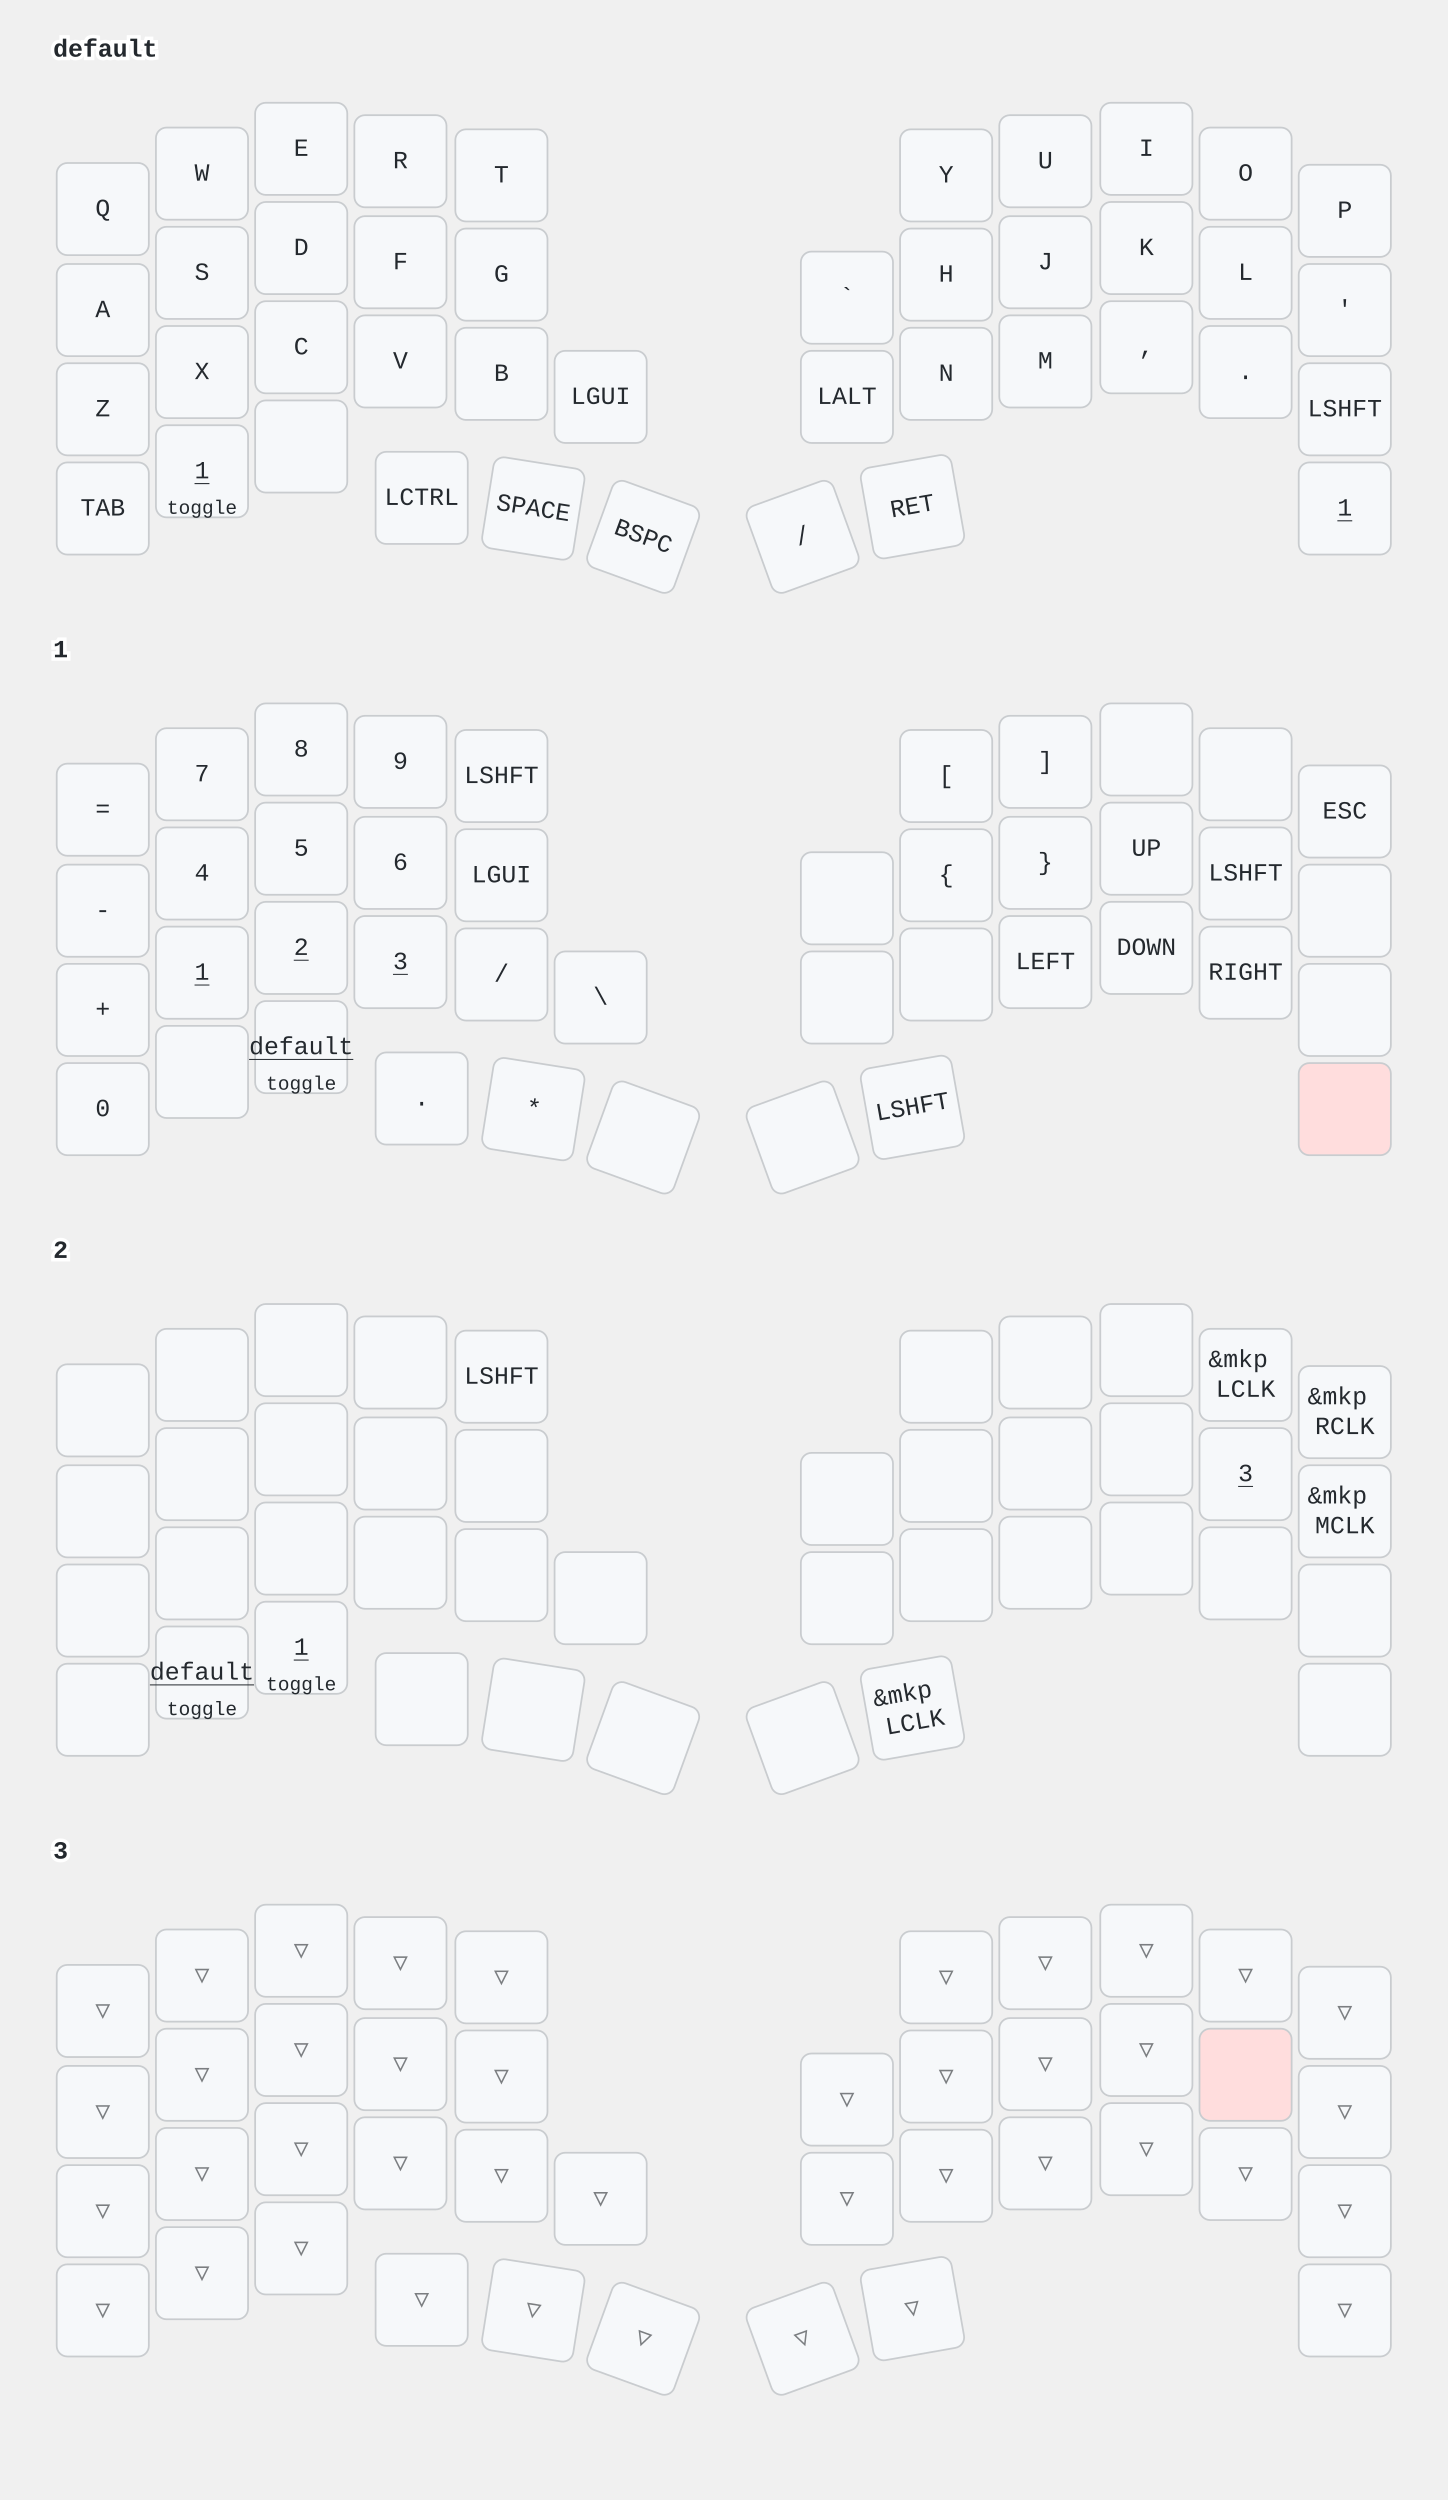
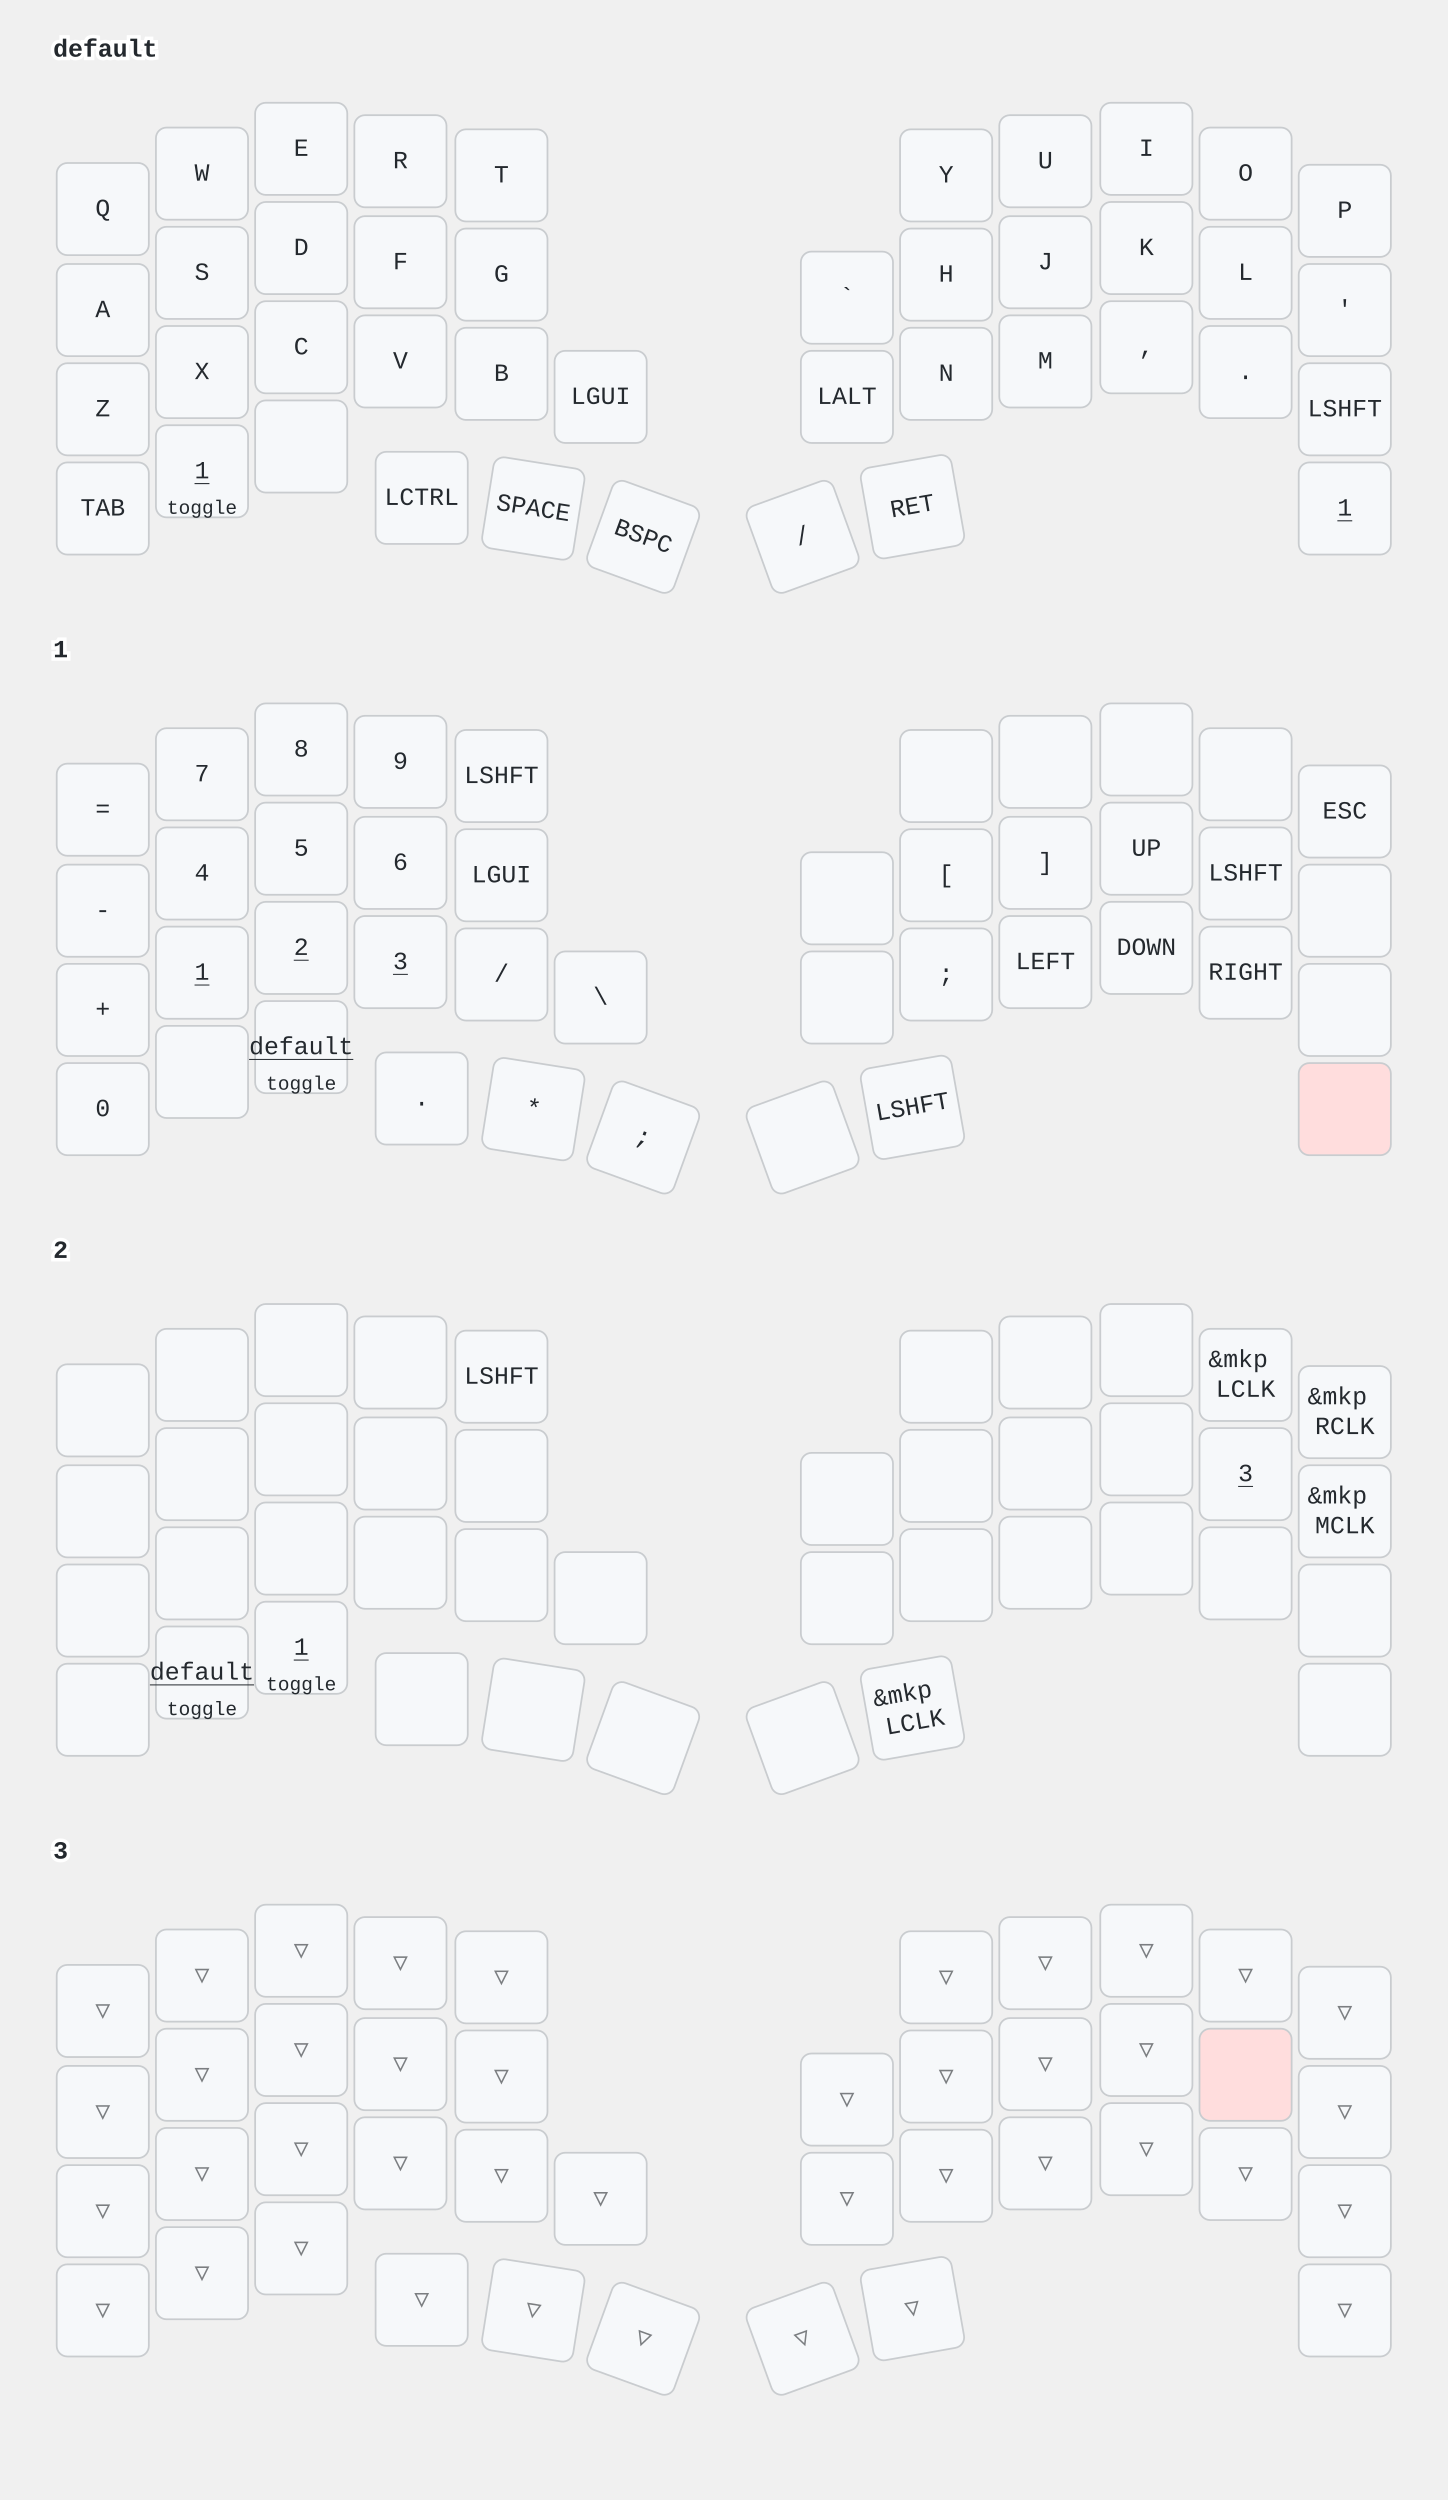
<svg xmlns="http://www.w3.org/2000/svg" width="817" height="1411" viewBox="0 0 817 1411" class="keymap">
  <style>/* inherit to force styles through use tags */
svg path {
    fill: inherit;
}

/* font and background color specifications */
svg.keymap {
    font-family: SFMono-Regular,Consolas,Liberation Mono,Menlo,monospace;
    font-size: 14px;
    font-kerning: normal;
    text-rendering: optimizeLegibility;
    fill: #24292e;
}

/* default key styling */
rect.key {
    fill: #f6f8fa;
}

rect.key, rect.combo {
    stroke: #c9cccf;
    stroke-width: 1;
}

/* default key side styling, only used is draw_key_sides is set */
rect.side {
    filter: brightness(90%);
}

/* color accent for combo boxes */
rect.combo, rect.combo-separate {
    fill: #cdf;
}

/* color accent for held keys */
rect.held, rect.combo.held {
    fill: #fdd;
}

/* color accent for ghost (optional) keys */
rect.ghost, rect.combo.ghost {
    stroke-dasharray: 4, 4;
    stroke-width: 2;
}

text {
    text-anchor: middle;
    dominant-baseline: middle;
}

/* styling for layer labels */
text.label {
    font-weight: bold;
    text-anchor: start;
    stroke: white;
    stroke-width: 4;
    paint-order: stroke;
}

/* styling for optional footer */
text.footer {
    text-anchor: end;
    dominant-baseline: auto;
    stroke: white;
    stroke-width: 4;
    paint-order: stroke;
}

/* styling for combo tap, and key non-tap label text */
text.combo, text.hold, text.shifted, text.left, text.right, text.tl, text.tr, text.bl, text.br {
    font-size: 11px;
}

text.hold, text.bl, text.br {
    text-anchor: middle;
    dominant-baseline: auto;
}

text.shifted, text.tl, text.tr {
    text-anchor: middle;
    dominant-baseline: hanging;
}

text.left, text.tl, text.bl {
    text-anchor: start;
}

text.right, text.tr, text.br {
    text-anchor: end;
}

text.layer-activator {
    text-decoration: underline;
}

/* styling for hold/shifted label text in combo box */
text.combo.hold, text.combo.shifted, text.combo.left, text.combo.right {
    font-size: 8px;
}

/* lighter symbol for transparent keys */
text.trans {
    fill: #7b7e81;
}

/* styling for combo dendrons */
path.combo {
    stroke-width: 1;
    stroke: gray;
    fill: none;
}

/* Start Tabler Icons Cleanup */
/* cannot use height/width with glyphs */
.icon-tabler &gt; path {
    fill: inherit;
    stroke: inherit;
    stroke-width: 2;
}
/* hide tabler's default box */
.icon-tabler &gt; path[stroke="none"][fill="none"] {
    visibility: hidden;
}
/* End Tabler Icons Cleanup */
</style>
  <g transform="translate(30, 0)" class="layer-default">
    <text x="0" y="28" class="label" id="default">default</text>
    <g transform="translate(0, 56)">
      <g transform="translate(28, 62)" class="key keypos-0">
        <rect rx="6" ry="6" x="-26" y="-26" width="52" height="52" class="key" />
        <text x="0" y="0" class="key tap">Q</text>
      </g>
      <g transform="translate(84, 42)" class="key keypos-1">
        <rect rx="6" ry="6" x="-26" y="-26" width="52" height="52" class="key" />
        <text x="0" y="0" class="key tap">W</text>
      </g>
      <g transform="translate(140, 28)" class="key keypos-2">
        <rect rx="6" ry="6" x="-26" y="-26" width="52" height="52" class="key" />
        <text x="0" y="0" class="key tap">E</text>
      </g>
      <g transform="translate(196, 35)" class="key keypos-3">
        <rect rx="6" ry="6" x="-26" y="-26" width="52" height="52" class="key" />
        <text x="0" y="0" class="key tap">R</text>
      </g>
      <g transform="translate(253, 43)" class="key keypos-4">
        <rect rx="6" ry="6" x="-26" y="-26" width="52" height="52" class="key" />
        <text x="0" y="0" class="key tap">T</text>
      </g>
      <g transform="translate(504, 43)" class="key keypos-5">
        <rect rx="6" ry="6" x="-26" y="-26" width="52" height="52" class="key" />
        <text x="0" y="0" class="key tap">Y</text>
      </g>
      <g transform="translate(560, 35)" class="key keypos-6">
        <rect rx="6" ry="6" x="-26" y="-26" width="52" height="52" class="key" />
        <text x="0" y="0" class="key tap">U</text>
      </g>
      <g transform="translate(617, 28)" class="key keypos-7">
        <rect rx="6" ry="6" x="-26" y="-26" width="52" height="52" class="key" />
        <text x="0" y="0" class="key tap">I</text>
      </g>
      <g transform="translate(673, 42)" class="key keypos-8">
        <rect rx="6" ry="6" x="-26" y="-26" width="52" height="52" class="key" />
        <text x="0" y="0" class="key tap">O</text>
      </g>
      <g transform="translate(729, 63)" class="key keypos-9">
        <rect rx="6" ry="6" x="-26" y="-26" width="52" height="52" class="key" />
        <text x="0" y="0" class="key tap">P</text>
      </g>
      <g transform="translate(28, 119)" class="key keypos-10">
        <rect rx="6" ry="6" x="-26" y="-26" width="52" height="52" class="key" />
        <text x="0" y="0" class="key tap">A</text>
      </g>
      <g transform="translate(84, 98)" class="key keypos-11">
        <rect rx="6" ry="6" x="-26" y="-26" width="52" height="52" class="key" />
        <text x="0" y="0" class="key tap">S</text>
      </g>
      <g transform="translate(140, 84)" class="key keypos-12">
        <rect rx="6" ry="6" x="-26" y="-26" width="52" height="52" class="key" />
        <text x="0" y="0" class="key tap">D</text>
      </g>
      <g transform="translate(196, 92)" class="key keypos-13">
        <rect rx="6" ry="6" x="-26" y="-26" width="52" height="52" class="key" />
        <text x="0" y="0" class="key tap">F</text>
      </g>
      <g transform="translate(253, 99)" class="key keypos-14">
        <rect rx="6" ry="6" x="-26" y="-26" width="52" height="52" class="key" />
        <text x="0" y="0" class="key tap">G</text>
      </g>
      <g transform="translate(448, 112)" class="key keypos-15">
        <rect rx="6" ry="6" x="-26" y="-26" width="52" height="52" class="key" />
        <text x="0" y="0" class="key tap">`</text>
      </g>
      <g transform="translate(504, 99)" class="key keypos-16">
        <rect rx="6" ry="6" x="-26" y="-26" width="52" height="52" class="key" />
        <text x="0" y="0" class="key tap">H</text>
      </g>
      <g transform="translate(560, 92)" class="key keypos-17">
        <rect rx="6" ry="6" x="-26" y="-26" width="52" height="52" class="key" />
        <text x="0" y="0" class="key tap">J</text>
      </g>
      <g transform="translate(617, 84)" class="key keypos-18">
        <rect rx="6" ry="6" x="-26" y="-26" width="52" height="52" class="key" />
        <text x="0" y="0" class="key tap">K</text>
      </g>
      <g transform="translate(673, 98)" class="key keypos-19">
        <rect rx="6" ry="6" x="-26" y="-26" width="52" height="52" class="key" />
        <text x="0" y="0" class="key tap">L</text>
      </g>
      <g transform="translate(729, 119)" class="key keypos-20">
        <rect rx="6" ry="6" x="-26" y="-26" width="52" height="52" class="key" />
        <text x="0" y="0" class="key tap">'</text>
      </g>
      <g transform="translate(28, 175)" class="key keypos-21">
        <rect rx="6" ry="6" x="-26" y="-26" width="52" height="52" class="key" />
        <text x="0" y="0" class="key tap">Z</text>
      </g>
      <g transform="translate(84, 154)" class="key keypos-22">
        <rect rx="6" ry="6" x="-26" y="-26" width="52" height="52" class="key" />
        <text x="0" y="0" class="key tap">X</text>
      </g>
      <g transform="translate(140, 140)" class="key keypos-23">
        <rect rx="6" ry="6" x="-26" y="-26" width="52" height="52" class="key" />
        <text x="0" y="0" class="key tap">C</text>
      </g>
      <g transform="translate(196, 148)" class="key keypos-24">
        <rect rx="6" ry="6" x="-26" y="-26" width="52" height="52" class="key" />
        <text x="0" y="0" class="key tap">V</text>
      </g>
      <g transform="translate(253, 155)" class="key keypos-25">
        <rect rx="6" ry="6" x="-26" y="-26" width="52" height="52" class="key" />
        <text x="0" y="0" class="key tap">B</text>
      </g>
      <g transform="translate(309, 168)" class="key keypos-26">
        <rect rx="6" ry="6" x="-26" y="-26" width="52" height="52" class="key" />
        <text x="0" y="0" class="key tap">LGUI</text>
      </g>
      <g transform="translate(448, 168)" class="key keypos-27">
        <rect rx="6" ry="6" x="-26" y="-26" width="52" height="52" class="key" />
        <text x="0" y="0" class="key tap">LALT</text>
      </g>
      <g transform="translate(504, 155)" class="key keypos-28">
        <rect rx="6" ry="6" x="-26" y="-26" width="52" height="52" class="key" />
        <text x="0" y="0" class="key tap">N</text>
      </g>
      <g transform="translate(560, 148)" class="key keypos-29">
        <rect rx="6" ry="6" x="-26" y="-26" width="52" height="52" class="key" />
        <text x="0" y="0" class="key tap">M</text>
      </g>
      <g transform="translate(617, 140)" class="key keypos-30">
        <rect rx="6" ry="6" x="-26" y="-26" width="52" height="52" class="key" />
        <text x="0" y="0" class="key tap">,</text>
      </g>
      <g transform="translate(673, 154)" class="key keypos-31">
        <rect rx="6" ry="6" x="-26" y="-26" width="52" height="52" class="key" />
        <text x="0" y="0" class="key tap">.</text>
      </g>
      <g transform="translate(729, 175)" class="key keypos-32">
        <rect rx="6" ry="6" x="-26" y="-26" width="52" height="52" class="key" />
        <text x="0" y="0" class="key tap">LSHFT</text>
      </g>
      <g transform="translate(28, 231)" class="key keypos-33">
        <rect rx="6" ry="6" x="-26" y="-26" width="52" height="52" class="key" />
        <text x="0" y="0" class="key tap">TAB</text>
      </g>
      <g transform="translate(84, 210)" class="key keypos-34">
        <rect rx="6" ry="6" x="-26" y="-26" width="52" height="52" class="key" />
        <a href="#x_x">
          <text x="0" y="0" class="key tap layer-activator">1</text>
        </a>
        <text x="0" y="24" class="key hold">toggle</text>
      </g>
      <g transform="translate(140, 196)" class="key keypos-35">
        <rect rx="6" ry="6" x="-26" y="-26" width="52" height="52" class="key" />
      </g>
      <g transform="translate(208, 225)" class="key keypos-36">
        <rect rx="6" ry="6" x="-26" y="-26" width="52" height="52" class="key" />
        <text x="0" y="0" class="key tap">LCTRL</text>
      </g>
      <g transform="translate(271, 231) rotate(9.0)" class="key keypos-37">
        <rect rx="6" ry="6" x="-26" y="-26" width="52" height="52" class="key" />
        <text x="0" y="0" class="key tap">SPACE</text>
      </g>
      <g transform="translate(333, 247) rotate(20.0)" class="key keypos-38">
        <rect rx="6" ry="6" x="-26" y="-26" width="52" height="52" class="key" />
        <text x="0" y="0" class="key tap">BSPC</text>
      </g>
      <g transform="translate(423, 247) rotate(-20.0)" class="key keypos-39">
        <rect rx="6" ry="6" x="-26" y="-26" width="52" height="52" class="key" />
        <text x="0" y="0" class="key tap">/</text>
      </g>
      <g transform="translate(485, 230) rotate(-10.0)" class="key keypos-40">
        <rect rx="6" ry="6" x="-26" y="-26" width="52" height="52" class="key" />
        <text x="0" y="0" class="key tap">RET</text>
      </g>
      <g transform="translate(729, 231)" class="key keypos-41">
        <rect rx="6" ry="6" x="-26" y="-26" width="52" height="52" class="key" />
        <a href="#x_x">
          <text x="0" y="0" class="key tap layer-activator">1</text>
        </a>
      </g>
    </g>
  </g>
  <g transform="translate(30, 339)" class="layer-1">
    <text x="0" y="28" class="label" id="x_x">1</text>
    <g transform="translate(0, 56)">
      <g transform="translate(28, 62)" class="key keypos-0">
        <rect rx="6" ry="6" x="-26" y="-26" width="52" height="52" class="key" />
        <text x="0" y="0" class="key tap">=</text>
      </g>
      <g transform="translate(84, 42)" class="key keypos-1">
        <rect rx="6" ry="6" x="-26" y="-26" width="52" height="52" class="key" />
        <text x="0" y="0" class="key tap">7</text>
      </g>
      <g transform="translate(140, 28)" class="key keypos-2">
        <rect rx="6" ry="6" x="-26" y="-26" width="52" height="52" class="key" />
        <text x="0" y="0" class="key tap">8</text>
      </g>
      <g transform="translate(196, 35)" class="key keypos-3">
        <rect rx="6" ry="6" x="-26" y="-26" width="52" height="52" class="key" />
        <text x="0" y="0" class="key tap">9</text>
      </g>
      <g transform="translate(253, 43)" class="key keypos-4">
        <rect rx="6" ry="6" x="-26" y="-26" width="52" height="52" class="key" />
        <text x="0" y="0" class="key tap">LSHFT</text>
      </g>
      <g transform="translate(504, 43)" class="key keypos-5">
        <rect rx="6" ry="6" x="-26" y="-26" width="52" height="52" class="key" />
+       </g>
+       <g transform="translate(560, 35)" class="key keypos-6">
+         <rect rx="6" ry="6" x="-26" y="-26" width="52" height="52" class="key" />
+       </g>
+       <g transform="translate(617, 28)" class="key keypos-7">
+         <rect rx="6" ry="6" x="-26" y="-26" width="52" height="52" class="key" />
+       </g>
+       <g transform="translate(673, 42)" class="key keypos-8">
+         <rect rx="6" ry="6" x="-26" y="-26" width="52" height="52" class="key" />
+       </g>
+       <g transform="translate(729, 63)" class="key keypos-9">
+         <rect rx="6" ry="6" x="-26" y="-26" width="52" height="52" class="key" />
+         <text x="0" y="0" class="key tap">ESC</text>
+       </g>
+       <g transform="translate(28, 119)" class="key keypos-10">
+         <rect rx="6" ry="6" x="-26" y="-26" width="52" height="52" class="key" />
+         <text x="0" y="0" class="key tap">-</text>
+       </g>
+       <g transform="translate(84, 98)" class="key keypos-11">
+         <rect rx="6" ry="6" x="-26" y="-26" width="52" height="52" class="key" />
+         <text x="0" y="0" class="key tap">4</text>
+       </g>
+       <g transform="translate(140, 84)" class="key keypos-12">
+         <rect rx="6" ry="6" x="-26" y="-26" width="52" height="52" class="key" />
+         <text x="0" y="0" class="key tap">5</text>
+       </g>
+       <g transform="translate(196, 92)" class="key keypos-13">
+         <rect rx="6" ry="6" x="-26" y="-26" width="52" height="52" class="key" />
+         <text x="0" y="0" class="key tap">6</text>
+       </g>
+       <g transform="translate(253, 99)" class="key keypos-14">
+         <rect rx="6" ry="6" x="-26" y="-26" width="52" height="52" class="key" />
+         <text x="0" y="0" class="key tap">LGUI</text>
+       </g>
+       <g transform="translate(448, 112)" class="key keypos-15">
+         <rect rx="6" ry="6" x="-26" y="-26" width="52" height="52" class="key" />
+       </g>
+       <g transform="translate(504, 99)" class="key keypos-16">
+         <rect rx="6" ry="6" x="-26" y="-26" width="52" height="52" class="key" />
        <text x="0" y="0" class="key tap">[</text>
      </g>
-       <g transform="translate(560, 35)" class="key keypos-6">
+       <g transform="translate(560, 92)" class="key keypos-17">
        <rect rx="6" ry="6" x="-26" y="-26" width="52" height="52" class="key" />
        <text x="0" y="0" class="key tap">]</text>
-       </g>
-       <g transform="translate(617, 28)" class="key keypos-7">
-         <rect rx="6" ry="6" x="-26" y="-26" width="52" height="52" class="key" />
-       </g>
-       <g transform="translate(673, 42)" class="key keypos-8">
-         <rect rx="6" ry="6" x="-26" y="-26" width="52" height="52" class="key" />
-       </g>
-       <g transform="translate(729, 63)" class="key keypos-9">
-         <rect rx="6" ry="6" x="-26" y="-26" width="52" height="52" class="key" />
-         <text x="0" y="0" class="key tap">ESC</text>
-       </g>
-       <g transform="translate(28, 119)" class="key keypos-10">
-         <rect rx="6" ry="6" x="-26" y="-26" width="52" height="52" class="key" />
-         <text x="0" y="0" class="key tap">-</text>
-       </g>
-       <g transform="translate(84, 98)" class="key keypos-11">
-         <rect rx="6" ry="6" x="-26" y="-26" width="52" height="52" class="key" />
-         <text x="0" y="0" class="key tap">4</text>
-       </g>
-       <g transform="translate(140, 84)" class="key keypos-12">
-         <rect rx="6" ry="6" x="-26" y="-26" width="52" height="52" class="key" />
-         <text x="0" y="0" class="key tap">5</text>
-       </g>
-       <g transform="translate(196, 92)" class="key keypos-13">
-         <rect rx="6" ry="6" x="-26" y="-26" width="52" height="52" class="key" />
-         <text x="0" y="0" class="key tap">6</text>
-       </g>
-       <g transform="translate(253, 99)" class="key keypos-14">
-         <rect rx="6" ry="6" x="-26" y="-26" width="52" height="52" class="key" />
-         <text x="0" y="0" class="key tap">LGUI</text>
-       </g>
-       <g transform="translate(448, 112)" class="key keypos-15">
-         <rect rx="6" ry="6" x="-26" y="-26" width="52" height="52" class="key" />
-       </g>
-       <g transform="translate(504, 99)" class="key keypos-16">
-         <rect rx="6" ry="6" x="-26" y="-26" width="52" height="52" class="key" />
-         <text x="0" y="0" class="key tap">{</text>
-       </g>
-       <g transform="translate(560, 92)" class="key keypos-17">
-         <rect rx="6" ry="6" x="-26" y="-26" width="52" height="52" class="key" />
-         <text x="0" y="0" class="key tap">}</text>
      </g>
      <g transform="translate(617, 84)" class="key keypos-18">
        <rect rx="6" ry="6" x="-26" y="-26" width="52" height="52" class="key" />
        <text x="0" y="0" class="key tap">UP</text>
      </g>
      <g transform="translate(673, 98)" class="key keypos-19">
        <rect rx="6" ry="6" x="-26" y="-26" width="52" height="52" class="key" />
        <text x="0" y="0" class="key tap">LSHFT</text>
      </g>
      <g transform="translate(729, 119)" class="key keypos-20">
        <rect rx="6" ry="6" x="-26" y="-26" width="52" height="52" class="key" />
      </g>
      <g transform="translate(28, 175)" class="key keypos-21">
        <rect rx="6" ry="6" x="-26" y="-26" width="52" height="52" class="key" />
        <text x="0" y="0" class="key tap">+</text>
      </g>
      <g transform="translate(84, 154)" class="key keypos-22">
        <rect rx="6" ry="6" x="-26" y="-26" width="52" height="52" class="key" />
        <a href="#x_x">
          <text x="0" y="0" class="key tap layer-activator">1</text>
        </a>
      </g>
      <g transform="translate(140, 140)" class="key keypos-23">
        <rect rx="6" ry="6" x="-26" y="-26" width="52" height="52" class="key" />
        <a href="#x_x">
          <text x="0" y="0" class="key tap layer-activator">2</text>
        </a>
      </g>
      <g transform="translate(196, 148)" class="key keypos-24">
        <rect rx="6" ry="6" x="-26" y="-26" width="52" height="52" class="key" />
        <a href="#x_x">
          <text x="0" y="0" class="key tap layer-activator">3</text>
        </a>
      </g>
      <g transform="translate(253, 155)" class="key keypos-25">
        <rect rx="6" ry="6" x="-26" y="-26" width="52" height="52" class="key" />
        <text x="0" y="0" class="key tap">/</text>
      </g>
      <g transform="translate(309, 168)" class="key keypos-26">
        <rect rx="6" ry="6" x="-26" y="-26" width="52" height="52" class="key" />
        <text x="0" y="0" class="key tap">\</text>
      </g>
      <g transform="translate(448, 168)" class="key keypos-27">
        <rect rx="6" ry="6" x="-26" y="-26" width="52" height="52" class="key" />
      </g>
      <g transform="translate(504, 155)" class="key keypos-28">
        <rect rx="6" ry="6" x="-26" y="-26" width="52" height="52" class="key" />
+         <text x="0" y="0" class="key tap">;</text>
      </g>
      <g transform="translate(560, 148)" class="key keypos-29">
        <rect rx="6" ry="6" x="-26" y="-26" width="52" height="52" class="key" />
        <text x="0" y="0" class="key tap">LEFT</text>
      </g>
      <g transform="translate(617, 140)" class="key keypos-30">
        <rect rx="6" ry="6" x="-26" y="-26" width="52" height="52" class="key" />
        <text x="0" y="0" class="key tap">DOWN</text>
      </g>
      <g transform="translate(673, 154)" class="key keypos-31">
        <rect rx="6" ry="6" x="-26" y="-26" width="52" height="52" class="key" />
        <text x="0" y="0" class="key tap">RIGHT</text>
      </g>
      <g transform="translate(729, 175)" class="key keypos-32">
        <rect rx="6" ry="6" x="-26" y="-26" width="52" height="52" class="key" />
      </g>
      <g transform="translate(28, 231)" class="key keypos-33">
        <rect rx="6" ry="6" x="-26" y="-26" width="52" height="52" class="key" />
        <text x="0" y="0" class="key tap">0</text>
      </g>
      <g transform="translate(84, 210)" class="key keypos-34">
        <rect rx="6" ry="6" x="-26" y="-26" width="52" height="52" class="key" />
      </g>
      <g transform="translate(140, 196)" class="key keypos-35">
        <rect rx="6" ry="6" x="-26" y="-26" width="52" height="52" class="key" />
        <a href="#default">
          <text x="0" y="0" class="key tap layer-activator">default</text>
        </a>
        <text x="0" y="24" class="key hold">toggle</text>
      </g>
      <g transform="translate(208, 225)" class="key keypos-36">
        <rect rx="6" ry="6" x="-26" y="-26" width="52" height="52" class="key" />
        <text x="0" y="0" class="key tap">.</text>
      </g>
      <g transform="translate(271, 231) rotate(9.0)" class="key keypos-37">
        <rect rx="6" ry="6" x="-26" y="-26" width="52" height="52" class="key" />
        <text x="0" y="0" class="key tap">*</text>
      </g>
      <g transform="translate(333, 247) rotate(20.0)" class="key keypos-38">
        <rect rx="6" ry="6" x="-26" y="-26" width="52" height="52" class="key" />
+         <text x="0" y="0" class="key tap">;</text>
      </g>
      <g transform="translate(423, 247) rotate(-20.0)" class="key keypos-39">
        <rect rx="6" ry="6" x="-26" y="-26" width="52" height="52" class="key" />
      </g>
      <g transform="translate(485, 230) rotate(-10.0)" class="key keypos-40">
        <rect rx="6" ry="6" x="-26" y="-26" width="52" height="52" class="key" />
        <text x="0" y="0" class="key tap">LSHFT</text>
      </g>
      <g transform="translate(729, 231)" class="key held keypos-41">
        <rect rx="6" ry="6" x="-26" y="-26" width="52" height="52" class="key held" />
      </g>
    </g>
  </g>
  <g transform="translate(30, 678)" class="layer-2">
    <text x="0" y="28" class="label" id="x_x">2</text>
    <g transform="translate(0, 56)">
      <g transform="translate(28, 62)" class="key keypos-0">
        <rect rx="6" ry="6" x="-26" y="-26" width="52" height="52" class="key" />
      </g>
      <g transform="translate(84, 42)" class="key keypos-1">
        <rect rx="6" ry="6" x="-26" y="-26" width="52" height="52" class="key" />
      </g>
      <g transform="translate(140, 28)" class="key keypos-2">
        <rect rx="6" ry="6" x="-26" y="-26" width="52" height="52" class="key" />
      </g>
      <g transform="translate(196, 35)" class="key keypos-3">
        <rect rx="6" ry="6" x="-26" y="-26" width="52" height="52" class="key" />
      </g>
      <g transform="translate(253, 43)" class="key keypos-4">
        <rect rx="6" ry="6" x="-26" y="-26" width="52" height="52" class="key" />
        <text x="0" y="0" class="key tap">LSHFT</text>
      </g>
      <g transform="translate(504, 43)" class="key keypos-5">
        <rect rx="6" ry="6" x="-26" y="-26" width="52" height="52" class="key" />
      </g>
      <g transform="translate(560, 35)" class="key keypos-6">
        <rect rx="6" ry="6" x="-26" y="-26" width="52" height="52" class="key" />
      </g>
      <g transform="translate(617, 28)" class="key keypos-7">
        <rect rx="6" ry="6" x="-26" y="-26" width="52" height="52" class="key" />
      </g>
      <g transform="translate(673, 42)" class="key keypos-8">
        <rect rx="6" ry="6" x="-26" y="-26" width="52" height="52" class="key" />
        <text x="0" y="0" class="key tap">
          <tspan x="0" dy="-0.6em">&amp;mkp</tspan>
          <tspan x="0" dy="1.2em">LCLK</tspan>
        </text>
      </g>
      <g transform="translate(729, 63)" class="key keypos-9">
        <rect rx="6" ry="6" x="-26" y="-26" width="52" height="52" class="key" />
        <text x="0" y="0" class="key tap">
          <tspan x="0" dy="-0.6em">&amp;mkp</tspan>
          <tspan x="0" dy="1.2em">RCLK</tspan>
        </text>
      </g>
      <g transform="translate(28, 119)" class="key keypos-10">
        <rect rx="6" ry="6" x="-26" y="-26" width="52" height="52" class="key" />
      </g>
      <g transform="translate(84, 98)" class="key keypos-11">
        <rect rx="6" ry="6" x="-26" y="-26" width="52" height="52" class="key" />
      </g>
      <g transform="translate(140, 84)" class="key keypos-12">
        <rect rx="6" ry="6" x="-26" y="-26" width="52" height="52" class="key" />
      </g>
      <g transform="translate(196, 92)" class="key keypos-13">
        <rect rx="6" ry="6" x="-26" y="-26" width="52" height="52" class="key" />
      </g>
      <g transform="translate(253, 99)" class="key keypos-14">
        <rect rx="6" ry="6" x="-26" y="-26" width="52" height="52" class="key" />
      </g>
      <g transform="translate(448, 112)" class="key keypos-15">
        <rect rx="6" ry="6" x="-26" y="-26" width="52" height="52" class="key" />
      </g>
      <g transform="translate(504, 99)" class="key keypos-16">
        <rect rx="6" ry="6" x="-26" y="-26" width="52" height="52" class="key" />
      </g>
      <g transform="translate(560, 92)" class="key keypos-17">
        <rect rx="6" ry="6" x="-26" y="-26" width="52" height="52" class="key" />
      </g>
      <g transform="translate(617, 84)" class="key keypos-18">
        <rect rx="6" ry="6" x="-26" y="-26" width="52" height="52" class="key" />
      </g>
      <g transform="translate(673, 98)" class="key keypos-19">
        <rect rx="6" ry="6" x="-26" y="-26" width="52" height="52" class="key" />
        <a href="#x_x">
          <text x="0" y="0" class="key tap layer-activator">3</text>
        </a>
      </g>
      <g transform="translate(729, 119)" class="key keypos-20">
        <rect rx="6" ry="6" x="-26" y="-26" width="52" height="52" class="key" />
        <text x="0" y="0" class="key tap">
          <tspan x="0" dy="-0.6em">&amp;mkp</tspan>
          <tspan x="0" dy="1.2em">MCLK</tspan>
        </text>
      </g>
      <g transform="translate(28, 175)" class="key keypos-21">
        <rect rx="6" ry="6" x="-26" y="-26" width="52" height="52" class="key" />
      </g>
      <g transform="translate(84, 154)" class="key keypos-22">
        <rect rx="6" ry="6" x="-26" y="-26" width="52" height="52" class="key" />
      </g>
      <g transform="translate(140, 140)" class="key keypos-23">
        <rect rx="6" ry="6" x="-26" y="-26" width="52" height="52" class="key" />
      </g>
      <g transform="translate(196, 148)" class="key keypos-24">
        <rect rx="6" ry="6" x="-26" y="-26" width="52" height="52" class="key" />
      </g>
      <g transform="translate(253, 155)" class="key keypos-25">
        <rect rx="6" ry="6" x="-26" y="-26" width="52" height="52" class="key" />
      </g>
      <g transform="translate(309, 168)" class="key keypos-26">
        <rect rx="6" ry="6" x="-26" y="-26" width="52" height="52" class="key" />
      </g>
      <g transform="translate(448, 168)" class="key keypos-27">
        <rect rx="6" ry="6" x="-26" y="-26" width="52" height="52" class="key" />
      </g>
      <g transform="translate(504, 155)" class="key keypos-28">
        <rect rx="6" ry="6" x="-26" y="-26" width="52" height="52" class="key" />
      </g>
      <g transform="translate(560, 148)" class="key keypos-29">
        <rect rx="6" ry="6" x="-26" y="-26" width="52" height="52" class="key" />
      </g>
      <g transform="translate(617, 140)" class="key keypos-30">
        <rect rx="6" ry="6" x="-26" y="-26" width="52" height="52" class="key" />
      </g>
      <g transform="translate(673, 154)" class="key keypos-31">
        <rect rx="6" ry="6" x="-26" y="-26" width="52" height="52" class="key" />
      </g>
      <g transform="translate(729, 175)" class="key keypos-32">
        <rect rx="6" ry="6" x="-26" y="-26" width="52" height="52" class="key" />
      </g>
      <g transform="translate(28, 231)" class="key keypos-33">
        <rect rx="6" ry="6" x="-26" y="-26" width="52" height="52" class="key" />
      </g>
      <g transform="translate(84, 210)" class="key keypos-34">
        <rect rx="6" ry="6" x="-26" y="-26" width="52" height="52" class="key" />
        <a href="#default">
          <text x="0" y="0" class="key tap layer-activator">default</text>
        </a>
        <text x="0" y="24" class="key hold">toggle</text>
      </g>
      <g transform="translate(140, 196)" class="key keypos-35">
        <rect rx="6" ry="6" x="-26" y="-26" width="52" height="52" class="key" />
        <a href="#x_x">
          <text x="0" y="0" class="key tap layer-activator">1</text>
        </a>
        <text x="0" y="24" class="key hold">toggle</text>
      </g>
      <g transform="translate(208, 225)" class="key keypos-36">
        <rect rx="6" ry="6" x="-26" y="-26" width="52" height="52" class="key" />
      </g>
      <g transform="translate(271, 231) rotate(9.0)" class="key keypos-37">
        <rect rx="6" ry="6" x="-26" y="-26" width="52" height="52" class="key" />
      </g>
      <g transform="translate(333, 247) rotate(20.0)" class="key keypos-38">
        <rect rx="6" ry="6" x="-26" y="-26" width="52" height="52" class="key" />
      </g>
      <g transform="translate(423, 247) rotate(-20.0)" class="key keypos-39">
        <rect rx="6" ry="6" x="-26" y="-26" width="52" height="52" class="key" />
      </g>
      <g transform="translate(485, 230) rotate(-10.0)" class="key keypos-40">
        <rect rx="6" ry="6" x="-26" y="-26" width="52" height="52" class="key" />
        <text x="0" y="0" class="key tap">
          <tspan x="0" dy="-0.6em">&amp;mkp</tspan>
          <tspan x="0" dy="1.2em">LCLK</tspan>
        </text>
      </g>
      <g transform="translate(729, 231)" class="key keypos-41">
        <rect rx="6" ry="6" x="-26" y="-26" width="52" height="52" class="key" />
      </g>
    </g>
  </g>
  <g transform="translate(30, 1017)" class="layer-3">
    <text x="0" y="28" class="label" id="x_x">3</text>
    <g transform="translate(0, 56)">
      <g transform="translate(28, 62)" class="key trans keypos-0">
        <rect rx="6" ry="6" x="-26" y="-26" width="52" height="52" class="key trans" />
        <text x="0" y="0" class="key trans tap">▽</text>
      </g>
      <g transform="translate(84, 42)" class="key trans keypos-1">
        <rect rx="6" ry="6" x="-26" y="-26" width="52" height="52" class="key trans" />
        <text x="0" y="0" class="key trans tap">▽</text>
      </g>
      <g transform="translate(140, 28)" class="key trans keypos-2">
        <rect rx="6" ry="6" x="-26" y="-26" width="52" height="52" class="key trans" />
        <text x="0" y="0" class="key trans tap">▽</text>
      </g>
      <g transform="translate(196, 35)" class="key trans keypos-3">
        <rect rx="6" ry="6" x="-26" y="-26" width="52" height="52" class="key trans" />
        <text x="0" y="0" class="key trans tap">▽</text>
      </g>
      <g transform="translate(253, 43)" class="key trans keypos-4">
        <rect rx="6" ry="6" x="-26" y="-26" width="52" height="52" class="key trans" />
        <text x="0" y="0" class="key trans tap">▽</text>
      </g>
      <g transform="translate(504, 43)" class="key trans keypos-5">
        <rect rx="6" ry="6" x="-26" y="-26" width="52" height="52" class="key trans" />
        <text x="0" y="0" class="key trans tap">▽</text>
      </g>
      <g transform="translate(560, 35)" class="key trans keypos-6">
        <rect rx="6" ry="6" x="-26" y="-26" width="52" height="52" class="key trans" />
        <text x="0" y="0" class="key trans tap">▽</text>
      </g>
      <g transform="translate(617, 28)" class="key trans keypos-7">
        <rect rx="6" ry="6" x="-26" y="-26" width="52" height="52" class="key trans" />
        <text x="0" y="0" class="key trans tap">▽</text>
      </g>
      <g transform="translate(673, 42)" class="key trans keypos-8">
        <rect rx="6" ry="6" x="-26" y="-26" width="52" height="52" class="key trans" />
        <text x="0" y="0" class="key trans tap">▽</text>
      </g>
      <g transform="translate(729, 63)" class="key trans keypos-9">
        <rect rx="6" ry="6" x="-26" y="-26" width="52" height="52" class="key trans" />
        <text x="0" y="0" class="key trans tap">▽</text>
      </g>
      <g transform="translate(28, 119)" class="key trans keypos-10">
        <rect rx="6" ry="6" x="-26" y="-26" width="52" height="52" class="key trans" />
        <text x="0" y="0" class="key trans tap">▽</text>
      </g>
      <g transform="translate(84, 98)" class="key trans keypos-11">
        <rect rx="6" ry="6" x="-26" y="-26" width="52" height="52" class="key trans" />
        <text x="0" y="0" class="key trans tap">▽</text>
      </g>
      <g transform="translate(140, 84)" class="key trans keypos-12">
        <rect rx="6" ry="6" x="-26" y="-26" width="52" height="52" class="key trans" />
        <text x="0" y="0" class="key trans tap">▽</text>
      </g>
      <g transform="translate(196, 92)" class="key trans keypos-13">
        <rect rx="6" ry="6" x="-26" y="-26" width="52" height="52" class="key trans" />
        <text x="0" y="0" class="key trans tap">▽</text>
      </g>
      <g transform="translate(253, 99)" class="key trans keypos-14">
        <rect rx="6" ry="6" x="-26" y="-26" width="52" height="52" class="key trans" />
        <text x="0" y="0" class="key trans tap">▽</text>
      </g>
      <g transform="translate(448, 112)" class="key trans keypos-15">
        <rect rx="6" ry="6" x="-26" y="-26" width="52" height="52" class="key trans" />
        <text x="0" y="0" class="key trans tap">▽</text>
      </g>
      <g transform="translate(504, 99)" class="key trans keypos-16">
        <rect rx="6" ry="6" x="-26" y="-26" width="52" height="52" class="key trans" />
        <text x="0" y="0" class="key trans tap">▽</text>
      </g>
      <g transform="translate(560, 92)" class="key trans keypos-17">
        <rect rx="6" ry="6" x="-26" y="-26" width="52" height="52" class="key trans" />
        <text x="0" y="0" class="key trans tap">▽</text>
      </g>
      <g transform="translate(617, 84)" class="key trans keypos-18">
        <rect rx="6" ry="6" x="-26" y="-26" width="52" height="52" class="key trans" />
        <text x="0" y="0" class="key trans tap">▽</text>
      </g>
      <g transform="translate(673, 98)" class="key held keypos-19">
        <rect rx="6" ry="6" x="-26" y="-26" width="52" height="52" class="key held" />
      </g>
      <g transform="translate(729, 119)" class="key trans keypos-20">
        <rect rx="6" ry="6" x="-26" y="-26" width="52" height="52" class="key trans" />
        <text x="0" y="0" class="key trans tap">▽</text>
      </g>
      <g transform="translate(28, 175)" class="key trans keypos-21">
        <rect rx="6" ry="6" x="-26" y="-26" width="52" height="52" class="key trans" />
        <text x="0" y="0" class="key trans tap">▽</text>
      </g>
      <g transform="translate(84, 154)" class="key trans keypos-22">
        <rect rx="6" ry="6" x="-26" y="-26" width="52" height="52" class="key trans" />
        <text x="0" y="0" class="key trans tap">▽</text>
      </g>
      <g transform="translate(140, 140)" class="key trans keypos-23">
        <rect rx="6" ry="6" x="-26" y="-26" width="52" height="52" class="key trans" />
        <text x="0" y="0" class="key trans tap">▽</text>
      </g>
      <g transform="translate(196, 148)" class="key trans keypos-24">
        <rect rx="6" ry="6" x="-26" y="-26" width="52" height="52" class="key trans" />
        <text x="0" y="0" class="key trans tap">▽</text>
      </g>
      <g transform="translate(253, 155)" class="key trans keypos-25">
        <rect rx="6" ry="6" x="-26" y="-26" width="52" height="52" class="key trans" />
        <text x="0" y="0" class="key trans tap">▽</text>
      </g>
      <g transform="translate(309, 168)" class="key trans keypos-26">
        <rect rx="6" ry="6" x="-26" y="-26" width="52" height="52" class="key trans" />
        <text x="0" y="0" class="key trans tap">▽</text>
      </g>
      <g transform="translate(448, 168)" class="key trans keypos-27">
        <rect rx="6" ry="6" x="-26" y="-26" width="52" height="52" class="key trans" />
        <text x="0" y="0" class="key trans tap">▽</text>
      </g>
      <g transform="translate(504, 155)" class="key trans keypos-28">
        <rect rx="6" ry="6" x="-26" y="-26" width="52" height="52" class="key trans" />
        <text x="0" y="0" class="key trans tap">▽</text>
      </g>
      <g transform="translate(560, 148)" class="key trans keypos-29">
        <rect rx="6" ry="6" x="-26" y="-26" width="52" height="52" class="key trans" />
        <text x="0" y="0" class="key trans tap">▽</text>
      </g>
      <g transform="translate(617, 140)" class="key trans keypos-30">
        <rect rx="6" ry="6" x="-26" y="-26" width="52" height="52" class="key trans" />
        <text x="0" y="0" class="key trans tap">▽</text>
      </g>
      <g transform="translate(673, 154)" class="key trans keypos-31">
        <rect rx="6" ry="6" x="-26" y="-26" width="52" height="52" class="key trans" />
        <text x="0" y="0" class="key trans tap">▽</text>
      </g>
      <g transform="translate(729, 175)" class="key trans keypos-32">
        <rect rx="6" ry="6" x="-26" y="-26" width="52" height="52" class="key trans" />
        <text x="0" y="0" class="key trans tap">▽</text>
      </g>
      <g transform="translate(28, 231)" class="key trans keypos-33">
        <rect rx="6" ry="6" x="-26" y="-26" width="52" height="52" class="key trans" />
        <text x="0" y="0" class="key trans tap">▽</text>
      </g>
      <g transform="translate(84, 210)" class="key trans keypos-34">
        <rect rx="6" ry="6" x="-26" y="-26" width="52" height="52" class="key trans" />
        <text x="0" y="0" class="key trans tap">▽</text>
      </g>
      <g transform="translate(140, 196)" class="key trans keypos-35">
        <rect rx="6" ry="6" x="-26" y="-26" width="52" height="52" class="key trans" />
        <text x="0" y="0" class="key trans tap">▽</text>
      </g>
      <g transform="translate(208, 225)" class="key trans keypos-36">
        <rect rx="6" ry="6" x="-26" y="-26" width="52" height="52" class="key trans" />
        <text x="0" y="0" class="key trans tap">▽</text>
      </g>
      <g transform="translate(271, 231) rotate(9.0)" class="key trans keypos-37">
        <rect rx="6" ry="6" x="-26" y="-26" width="52" height="52" class="key trans" />
        <text x="0" y="0" class="key trans tap">▽</text>
      </g>
      <g transform="translate(333, 247) rotate(20.0)" class="key trans keypos-38">
        <rect rx="6" ry="6" x="-26" y="-26" width="52" height="52" class="key trans" />
        <text x="0" y="0" class="key trans tap">▽</text>
      </g>
      <g transform="translate(423, 247) rotate(-20.0)" class="key trans keypos-39">
        <rect rx="6" ry="6" x="-26" y="-26" width="52" height="52" class="key trans" />
        <text x="0" y="0" class="key trans tap">▽</text>
      </g>
      <g transform="translate(485, 230) rotate(-10.0)" class="key trans keypos-40">
        <rect rx="6" ry="6" x="-26" y="-26" width="52" height="52" class="key trans" />
        <text x="0" y="0" class="key trans tap">▽</text>
      </g>
      <g transform="translate(729, 231)" class="key trans keypos-41">
        <rect rx="6" ry="6" x="-26" y="-26" width="52" height="52" class="key trans" />
        <text x="0" y="0" class="key trans tap">▽</text>
      </g>
    </g>
  </g>
</svg>
